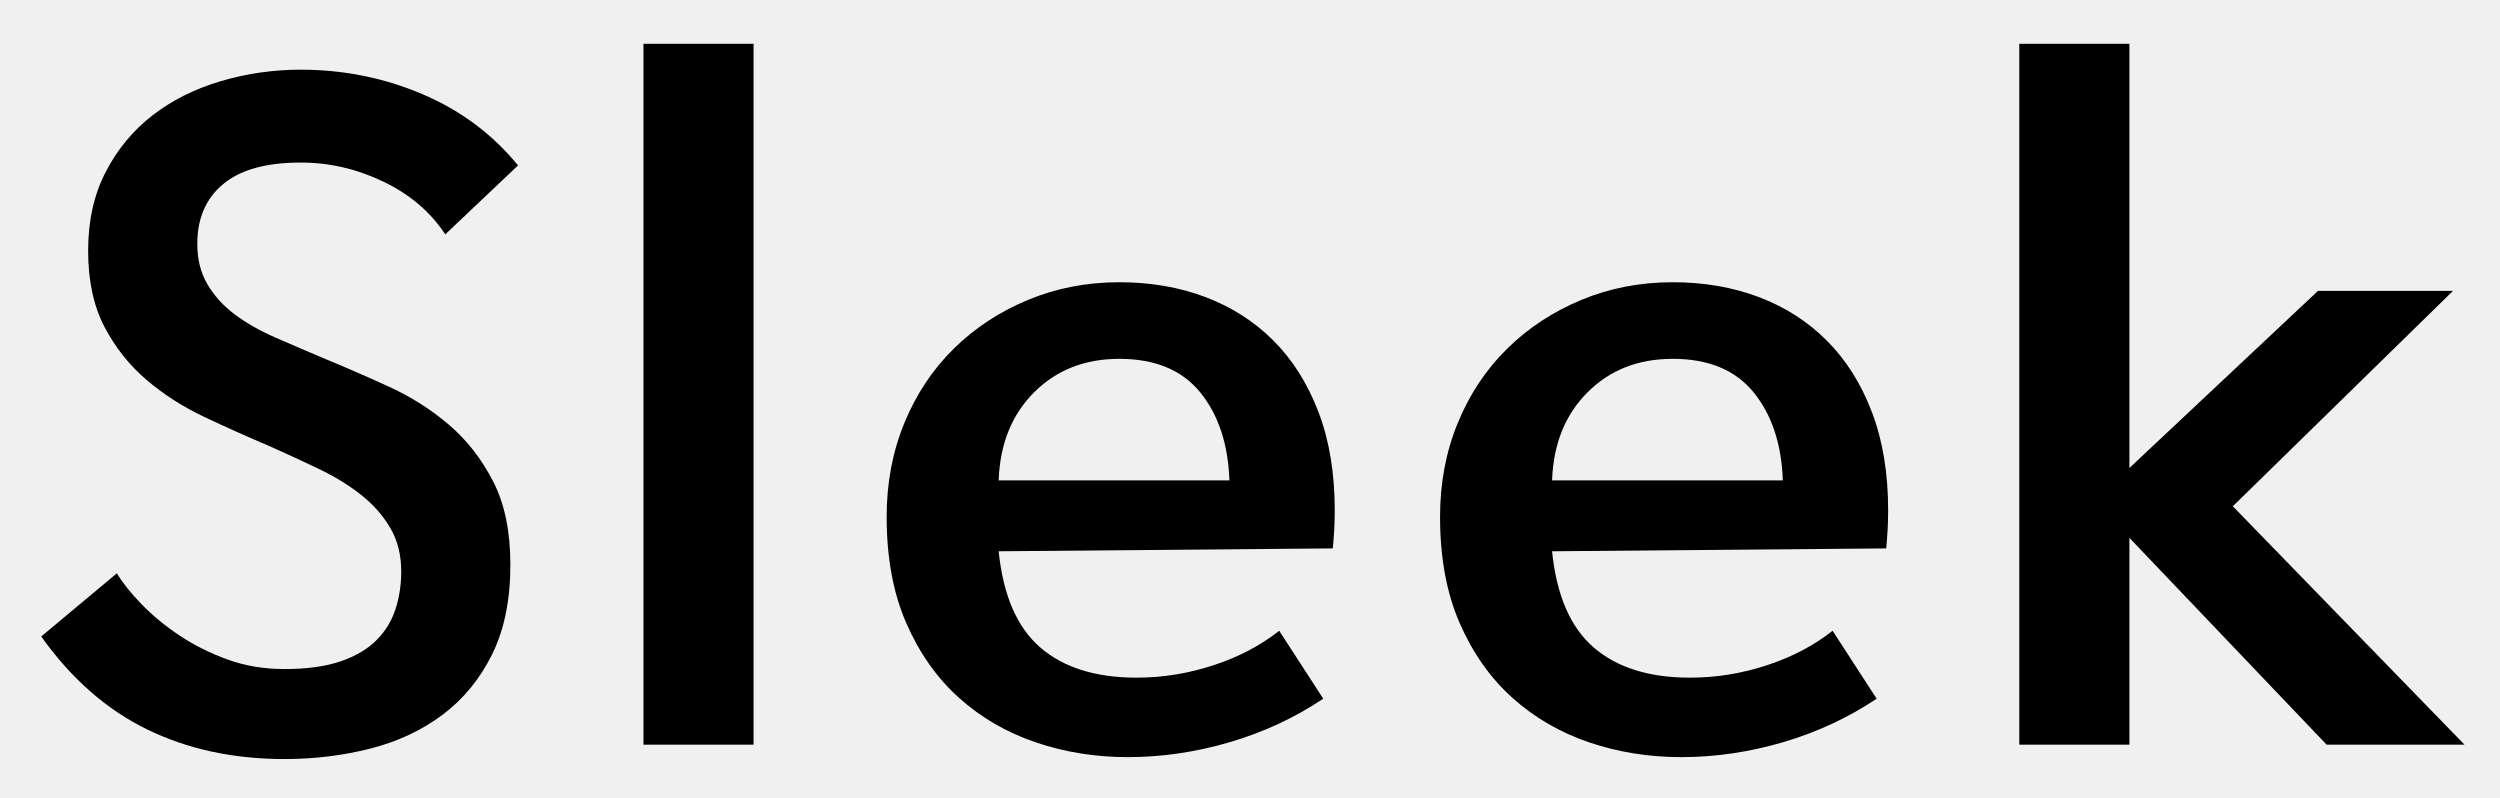
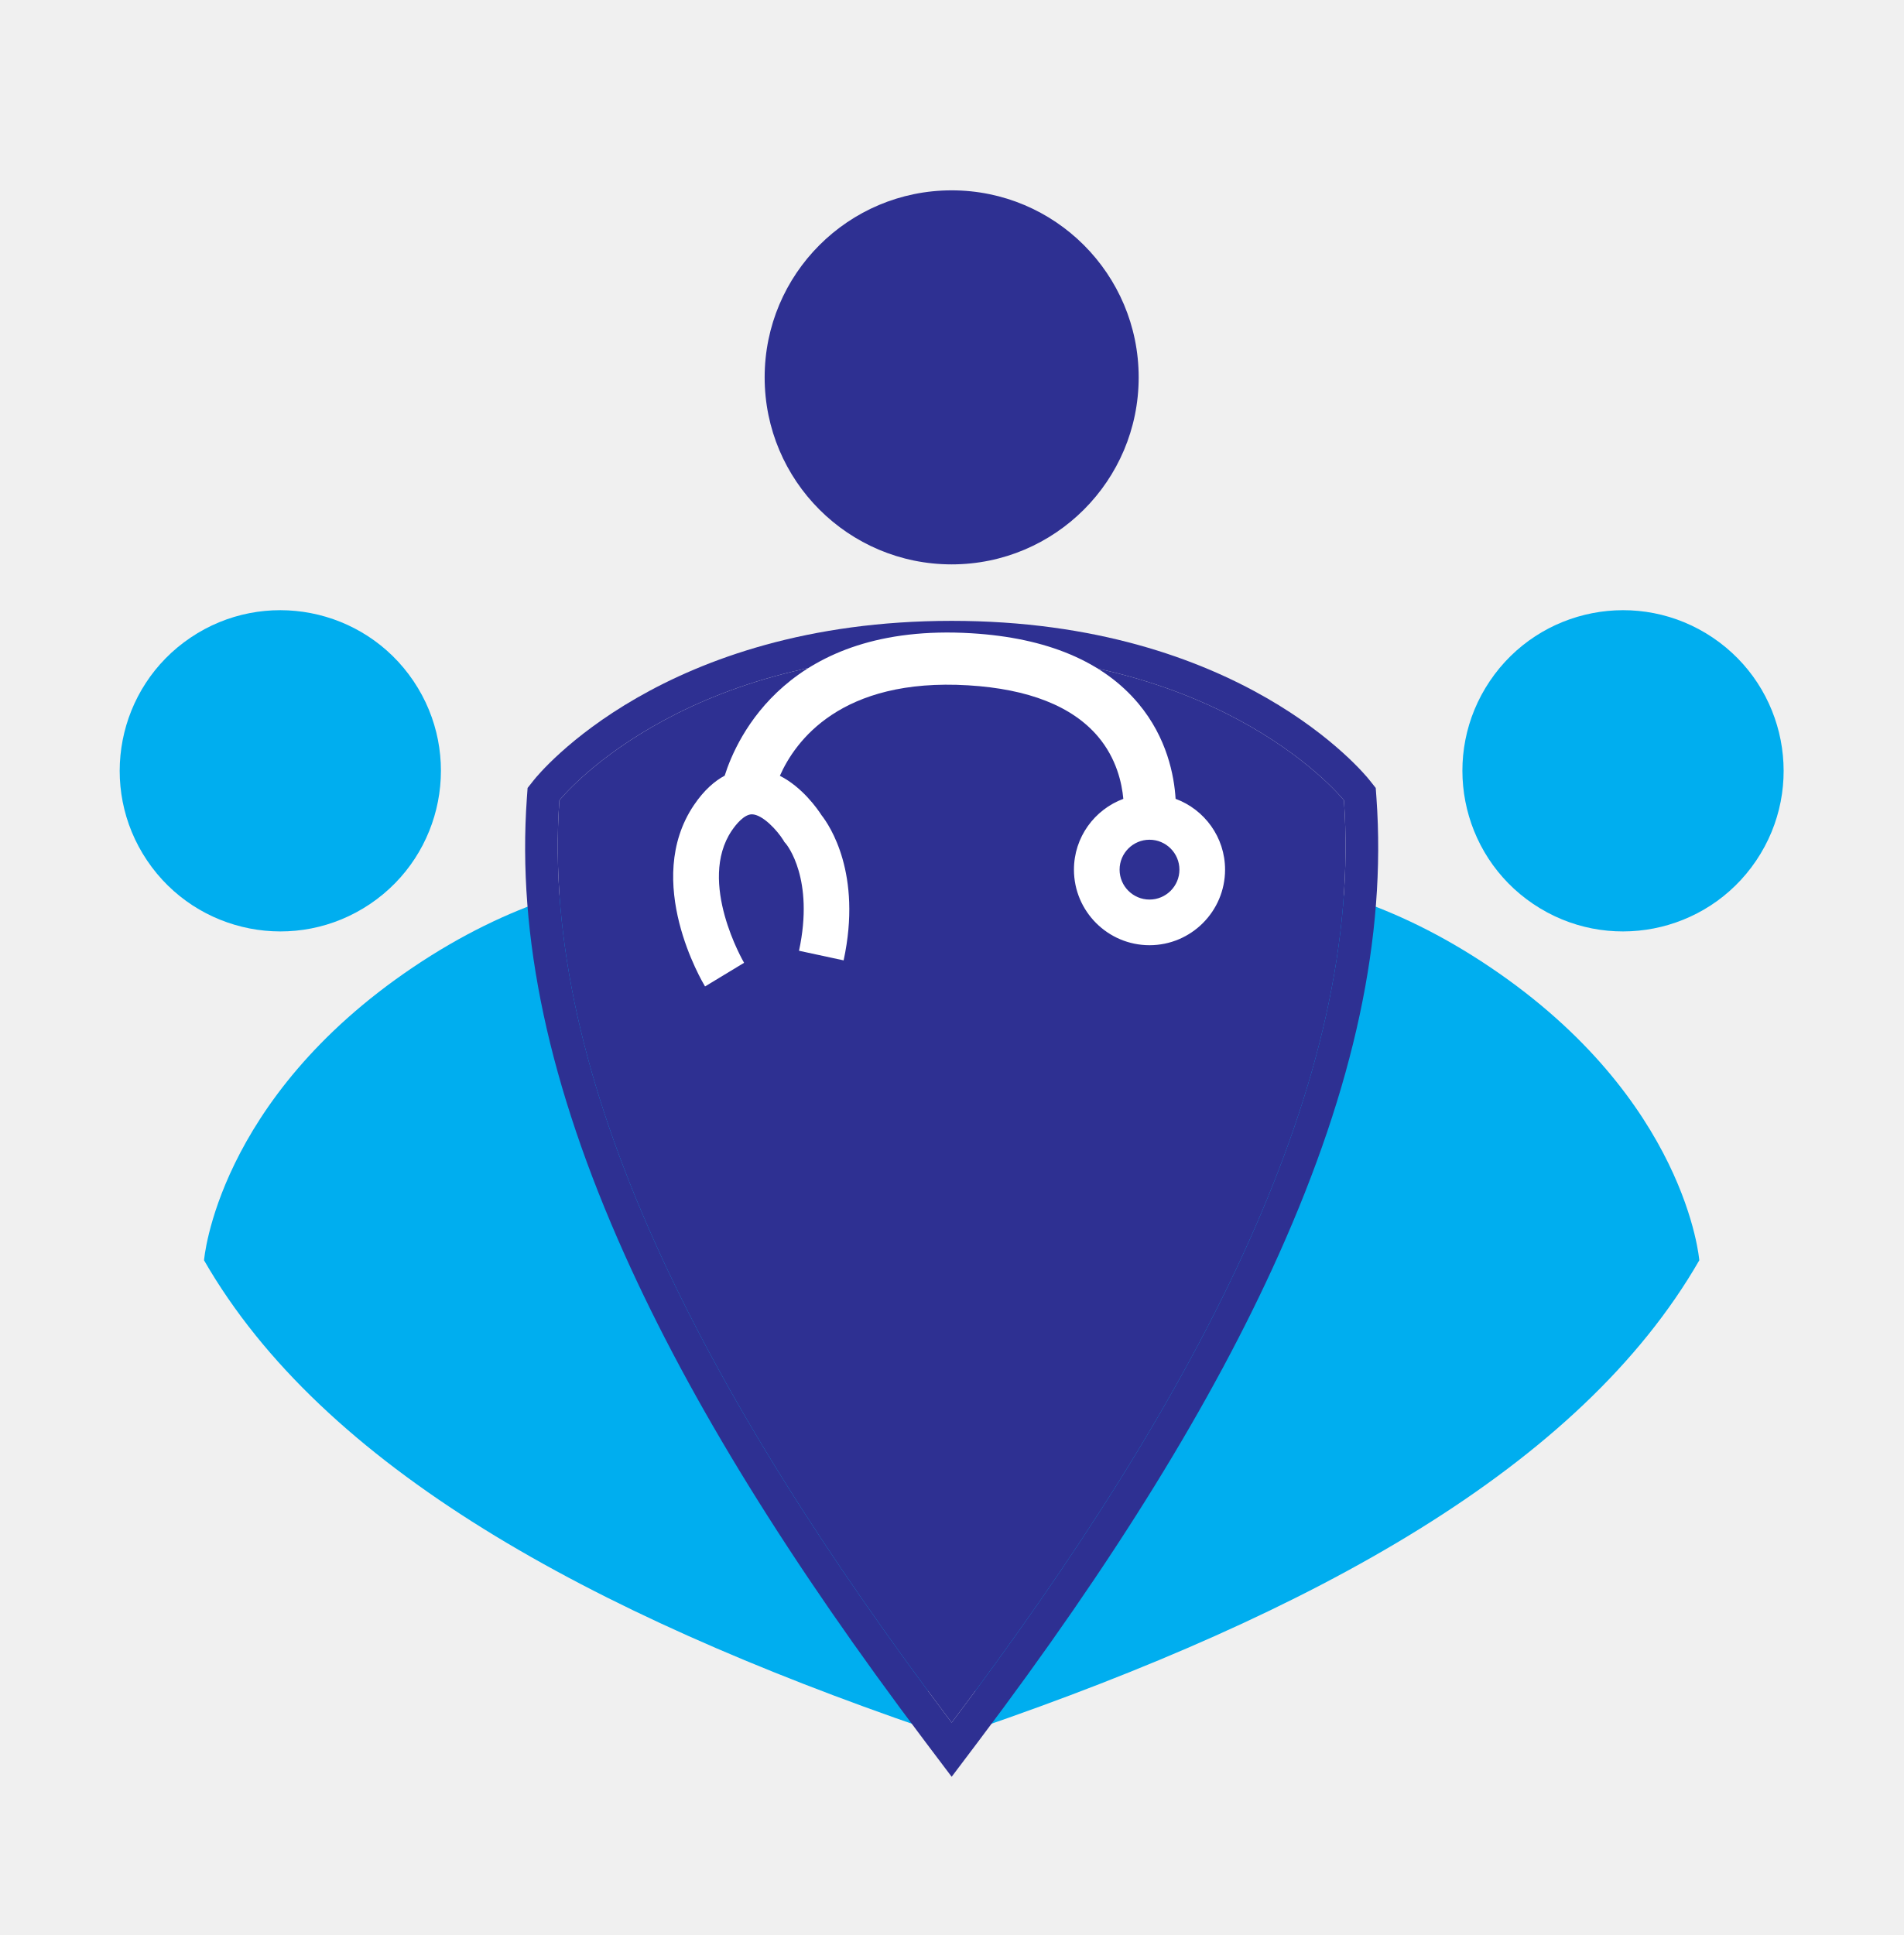
- <svg xmlns="http://www.w3.org/2000/svg" class="logo" viewBox="0 0 47 15" version="1.1">
-   <g id="logo" transform="translate(-113, -89)">
-     <path d="M114.657,93.712 C114.657,93.148 114.768,92.653 114.99,92.227 C115.212,91.801 115.506,91.447 115.872,91.165 C116.238,90.883 116.664,90.67 117.15,90.526 C117.636,90.382 118.137,90.31 118.653,90.31 C119.457,90.31 120.219,90.463 120.939,90.769 C121.659,91.075 122.259,91.522 122.739,92.11 L121.371,93.406 C121.095,92.986 120.708,92.656 120.21,92.416 C119.712,92.176 119.193,92.056 118.653,92.056 C118.005,92.056 117.519,92.191 117.195,92.461 C116.871,92.731 116.709,93.106 116.709,93.586 C116.709,93.874 116.772,94.126 116.898,94.342 C117.024,94.558 117.195,94.747 117.411,94.909 C117.627,95.071 117.879,95.215 118.167,95.341 C118.455,95.467 118.755,95.596 119.067,95.728 C119.475,95.896 119.889,96.076 120.309,96.268 C120.729,96.46 121.107,96.7 121.443,96.988 C121.779,97.276 122.055,97.63 122.271,98.05 C122.487,98.47 122.595,98.992 122.595,99.616 C122.595,100.276 122.481,100.837 122.253,101.299 C122.025,101.761 121.716,102.139 121.326,102.433 C120.936,102.727 120.483,102.94 119.967,103.072 C119.451,103.204 118.911,103.27 118.347,103.27 C117.387,103.27 116.526,103.084 115.764,102.712 C115.002,102.34 114.339,101.758 113.775,100.966 L115.197,99.778 C115.305,99.958 115.461,100.153 115.665,100.363 C115.869,100.573 116.106,100.768 116.376,100.948 C116.646,101.128 116.946,101.278 117.276,101.398 C117.606,101.518 117.963,101.578 118.347,101.578 C118.767,101.578 119.118,101.53 119.4,101.434 C119.682,101.338 119.907,101.206 120.075,101.038 C120.243,100.87 120.363,100.675 120.435,100.453 C120.507,100.231 120.543,99.994 120.543,99.742 C120.543,99.43 120.474,99.157 120.336,98.923 C120.198,98.689 120.015,98.482 119.787,98.302 C119.559,98.122 119.295,97.96 118.995,97.816 C118.695,97.672 118.383,97.528 118.059,97.384 C117.663,97.216 117.261,97.036 116.853,96.844 C116.445,96.652 116.079,96.418 115.755,96.142 C115.431,95.866 115.167,95.533 114.963,95.143 C114.759,94.753 114.657,94.276 114.657,93.712 Z M127.167,89.824 L127.167,103 L125.097,103 L125.097,89.824 L127.167,89.824 Z M131.775,99.364 C131.859,100.192 132.12,100.795 132.558,101.173 C132.996,101.551 133.599,101.74 134.367,101.74 C134.859,101.74 135.342,101.662 135.816,101.506 C136.29,101.35 136.701,101.134 137.049,100.858 L137.877,102.136 C137.337,102.496 136.749,102.769 136.113,102.955 C135.477,103.141 134.841,103.234 134.205,103.234 C133.593,103.234 133.014,103.141 132.468,102.955 C131.922,102.769 131.442,102.49 131.028,102.118 C130.614,101.746 130.284,101.278 130.038,100.714 C129.792,100.15 129.669,99.484 129.669,98.716 C129.669,98.08 129.78,97.492 130.002,96.952 C130.224,96.412 130.533,95.947 130.929,95.557 C131.325,95.167 131.79,94.861 132.324,94.639 C132.858,94.417 133.431,94.306 134.043,94.306 C134.631,94.306 135.171,94.399 135.663,94.585 C136.155,94.771 136.581,95.044 136.941,95.404 C137.301,95.764 137.583,96.211 137.787,96.745 C137.991,97.279 138.093,97.894 138.093,98.59 C138.093,98.722 138.09,98.842 138.084,98.95 C138.078,99.058 138.069,99.178 138.057,99.31 L131.775,99.364 Z M134.043,95.746 C133.395,95.746 132.861,95.956 132.441,96.376 C132.021,96.796 131.799,97.348 131.775,98.032 L136.113,98.032 C136.089,97.348 135.906,96.796 135.564,96.376 C135.222,95.956 134.715,95.746 134.043,95.746 Z M142.179,99.364 C142.263,100.192 142.524,100.795 142.962,101.173 C143.4,101.551 144.003,101.74 144.771,101.74 C145.263,101.74 145.746,101.662 146.22,101.506 C146.694,101.35 147.105,101.134 147.453,100.858 L148.281,102.136 C147.741,102.496 147.153,102.769 146.517,102.955 C145.881,103.141 145.245,103.234 144.609,103.234 C143.997,103.234 143.418,103.141 142.872,102.955 C142.326,102.769 141.846,102.49 141.432,102.118 C141.018,101.746 140.688,101.278 140.442,100.714 C140.196,100.15 140.073,99.484 140.073,98.716 C140.073,98.08 140.184,97.492 140.406,96.952 C140.628,96.412 140.937,95.947 141.333,95.557 C141.729,95.167 142.194,94.861 142.728,94.639 C143.262,94.417 143.835,94.306 144.447,94.306 C145.035,94.306 145.575,94.399 146.067,94.585 C146.559,94.771 146.985,95.044 147.345,95.404 C147.705,95.764 147.987,96.211 148.191,96.745 C148.395,97.279 148.497,97.894 148.497,98.59 C148.497,98.722 148.494,98.842 148.488,98.95 C148.482,99.058 148.473,99.178 148.461,99.31 L142.179,99.364 Z M144.447,95.746 C143.799,95.746 143.265,95.956 142.845,96.376 C142.425,96.796 142.203,97.348 142.179,98.032 L146.517,98.032 C146.493,97.348 146.31,96.796 145.968,96.376 C145.626,95.956 145.119,95.746 144.447,95.746 Z M153.033,89.824 L153.033,97.798 L156.579,94.468 L159.117,94.468 L154.977,98.518 L159.333,103 L156.741,103 L153.033,99.112 L153.033,103 L150.963,103 L150.963,89.824 L153.033,89.824 Z" id="Sleek" />
+ <svg xmlns="http://www.w3.org/2000/svg" width="26.458mm" height="26.898mm" viewBox="0 0 26.458 26.898" version="1.1" id="svg5396">
+   <defs id="defs5390">
+     <clipPath id="clipPath5414" clipPathUnits="userSpaceOnUse">
+       <path id="path5412" d="M 0,612 H 612 V 0 H 0 Z" />
+     </clipPath>
+   </defs>
+   <g id="layer1" transform="translate(-14.78451,-199.2515)">
+     <g id="g5416" transform="matrix(0.05589885,0,0,-0.05589885,35.4951,208.7183)">
+       <path d="M 0,0 C 12.331,18.289 37.153,23.12 55.442,10.789 73.731,-1.542 78.562,-26.364 66.231,-44.653 53.9,-62.942 29.078,-67.773 10.789,-55.442 -7.5,-43.112 -12.331,-18.289 0,0" style="fill:#00aeef;fill-opacity:1;fill-rule:nonzero;stroke:none" id="path5418" />
+     </g>
+     <g id="g5420" transform="matrix(0.05589885,0,0,-0.05589885,38.40645,216.7706)">
+       <path d="m 0,0 c 0,0 -3.104,39.918 -51.929,72.836 -48.824,32.917 -86.993,20.826 -86.993,20.826 -36.641,-46.78 -45.353,-121.702 -40.646,-210.146 C -95.813,-87.681 -29.626,-51.509 0,0" style="fill:#00aeef;fill-opacity:1;fill-rule:nonzero;stroke:none" id="path5422" />
+     </g>
+     <g id="g5424" transform="matrix(0.05589885,0,0,-0.05589885,20.53224,208.7183)">
+       <path d="m 0,0 c -12.331,18.289 -37.153,23.12 -55.442,10.789 -18.29,-12.331 -23.12,-37.153 -10.789,-55.442 12.331,-18.289 37.153,-23.12 55.442,-10.789 C 7.5,-43.112 12.33,-18.289 0,0" style="fill:#00aeef;fill-opacity:1;fill-rule:nonzero;stroke:none" id="path5426" />
+     </g>
+     <g id="g5428" transform="matrix(0.05589885,0,0,-0.05589885,17.62089,216.7706)">
+       <path d="m 0,0 c 0,0 3.104,39.918 51.929,72.836 48.824,32.917 86.993,20.826 86.993,20.826 36.641,-46.78 45.353,-121.702 40.646,-210.146 C 95.813,-87.681 29.626,-51.509 0,0" style="fill:#00aeef;fill-opacity:1;fill-rule:nonzero;stroke:none" id="path5430" />
+     </g>
+     <g id="g5432" transform="matrix(0.05589885,0,0,-0.05589885,25.41397,204.4971)">
+       <path d="M 0,0 C 0,25.685 20.822,46.507 46.507,46.507 72.192,46.507 93.014,25.685 93.014,0 93.014,-25.685 72.192,-46.507 46.507,-46.507 20.822,-46.507 0,-25.685 0,0" style="fill:#2e3092;fill-opacity:1;fill-rule:nonzero;stroke:none" id="path5434" />
+     </g>
+     <g id="g5436" transform="matrix(0.05589885,0,0,-0.05589885,33.46661,210.3766)">
+       <path d="M 0,0 C 0,0 -28.982,36.521 -97.55,36.521 -166.119,36.521 -195.101,0 -195.101,0 -200.026,-69.018 -159.668,-147.028 -97.55,-229.358 -35.433,-147.028 4.926,-69.018 0,0" style="fill:#2e3092;fill-opacity:1;fill-rule:nonzero;stroke:none" id="path5438" />
+     </g>
+     <g id="g5440" transform="matrix(0.05589885,0,0,-0.05589885,28.01367,207.8819)">
+       <path d="m 0,0 c -71.661,0 -102.619,-37.972 -103.901,-39.588 l -1.558,-1.964 -0.179,-2.499 c -2.46,-34.468 5.497,-71.621 24.324,-113.584 16.418,-36.59 40.898,-76.246 74.842,-121.235 l 6.472,-8.578 6.472,8.578 c 33.944,44.989 58.424,84.645 74.842,121.235 18.827,41.963 26.784,79.116 24.324,113.584 l -0.179,2.499 -1.558,1.964 C 102.619,-37.972 71.661,0 0,0 m 0,-8.108 c 68.569,0 97.55,-36.521 97.55,-36.521 4.926,-69.018 -35.433,-147.027 -97.55,-229.357 -62.117,82.33 -102.476,160.339 -97.55,229.357 0,0 28.981,36.521 97.55,36.521" style="fill:#2e3092;fill-opacity:1;fill-rule:nonzero;stroke:none" id="path5442" />
+     </g>
+     <g id="g5444" transform="matrix(0.05589885,0,0,-0.05589885,30.76388,211.7561)">
+       <path d="m 0,0 c -4.101,0 -7.439,3.337 -7.439,7.438 0,4.101 3.338,7.44 7.439,7.44 4.101,0 7.439,-3.339 7.439,-7.44 C 7.439,3.337 4.101,0 0,0 m 6.488,25.05 c -0.349,5.717 -2.11,15.163 -9.25,23.693 -8.763,10.465 -22.738,16.348 -41.535,17.481 -45.579,2.741 -58.401,-26.057 -61.347,-35.41 -2.49,-1.336 -5.13,-3.594 -7.641,-7.307 -12.807,-18.945 2.112,-44.053 2.754,-45.112 l 9.71,5.878 c -0.119,0.198 -11.703,20.091 -3.06,32.877 1.034,1.528 3.058,4.038 5.013,4.049 2.633,-0.05 6.244,-3.914 7.844,-6.491 l 0.214,-0.38 0.347,-0.388 c 0.295,-0.348 7.159,-8.768 3.3,-26.67 l 11.096,-2.392 c 4.653,21.585 -3.517,33.586 -5.489,36.095 -1.032,1.604 -4.794,6.98 -10.363,9.805 3.771,8.542 15.094,24.414 46.841,22.498 14.996,-0.906 25.845,-5.183 32.245,-12.714 4.646,-5.469 5.975,-11.658 6.321,-15.521 -7.156,-2.656 -12.278,-9.534 -12.278,-17.603 0,-10.36 8.43,-18.789 18.79,-18.789 10.361,0 18.79,8.429 18.79,18.789 0,8.078 -5.134,14.962 -12.302,17.612" style="fill:#ffffff;fill-opacity:1;fill-rule:nonzero;stroke:none" id="path5446" />
+     </g>
  </g>
</svg>
